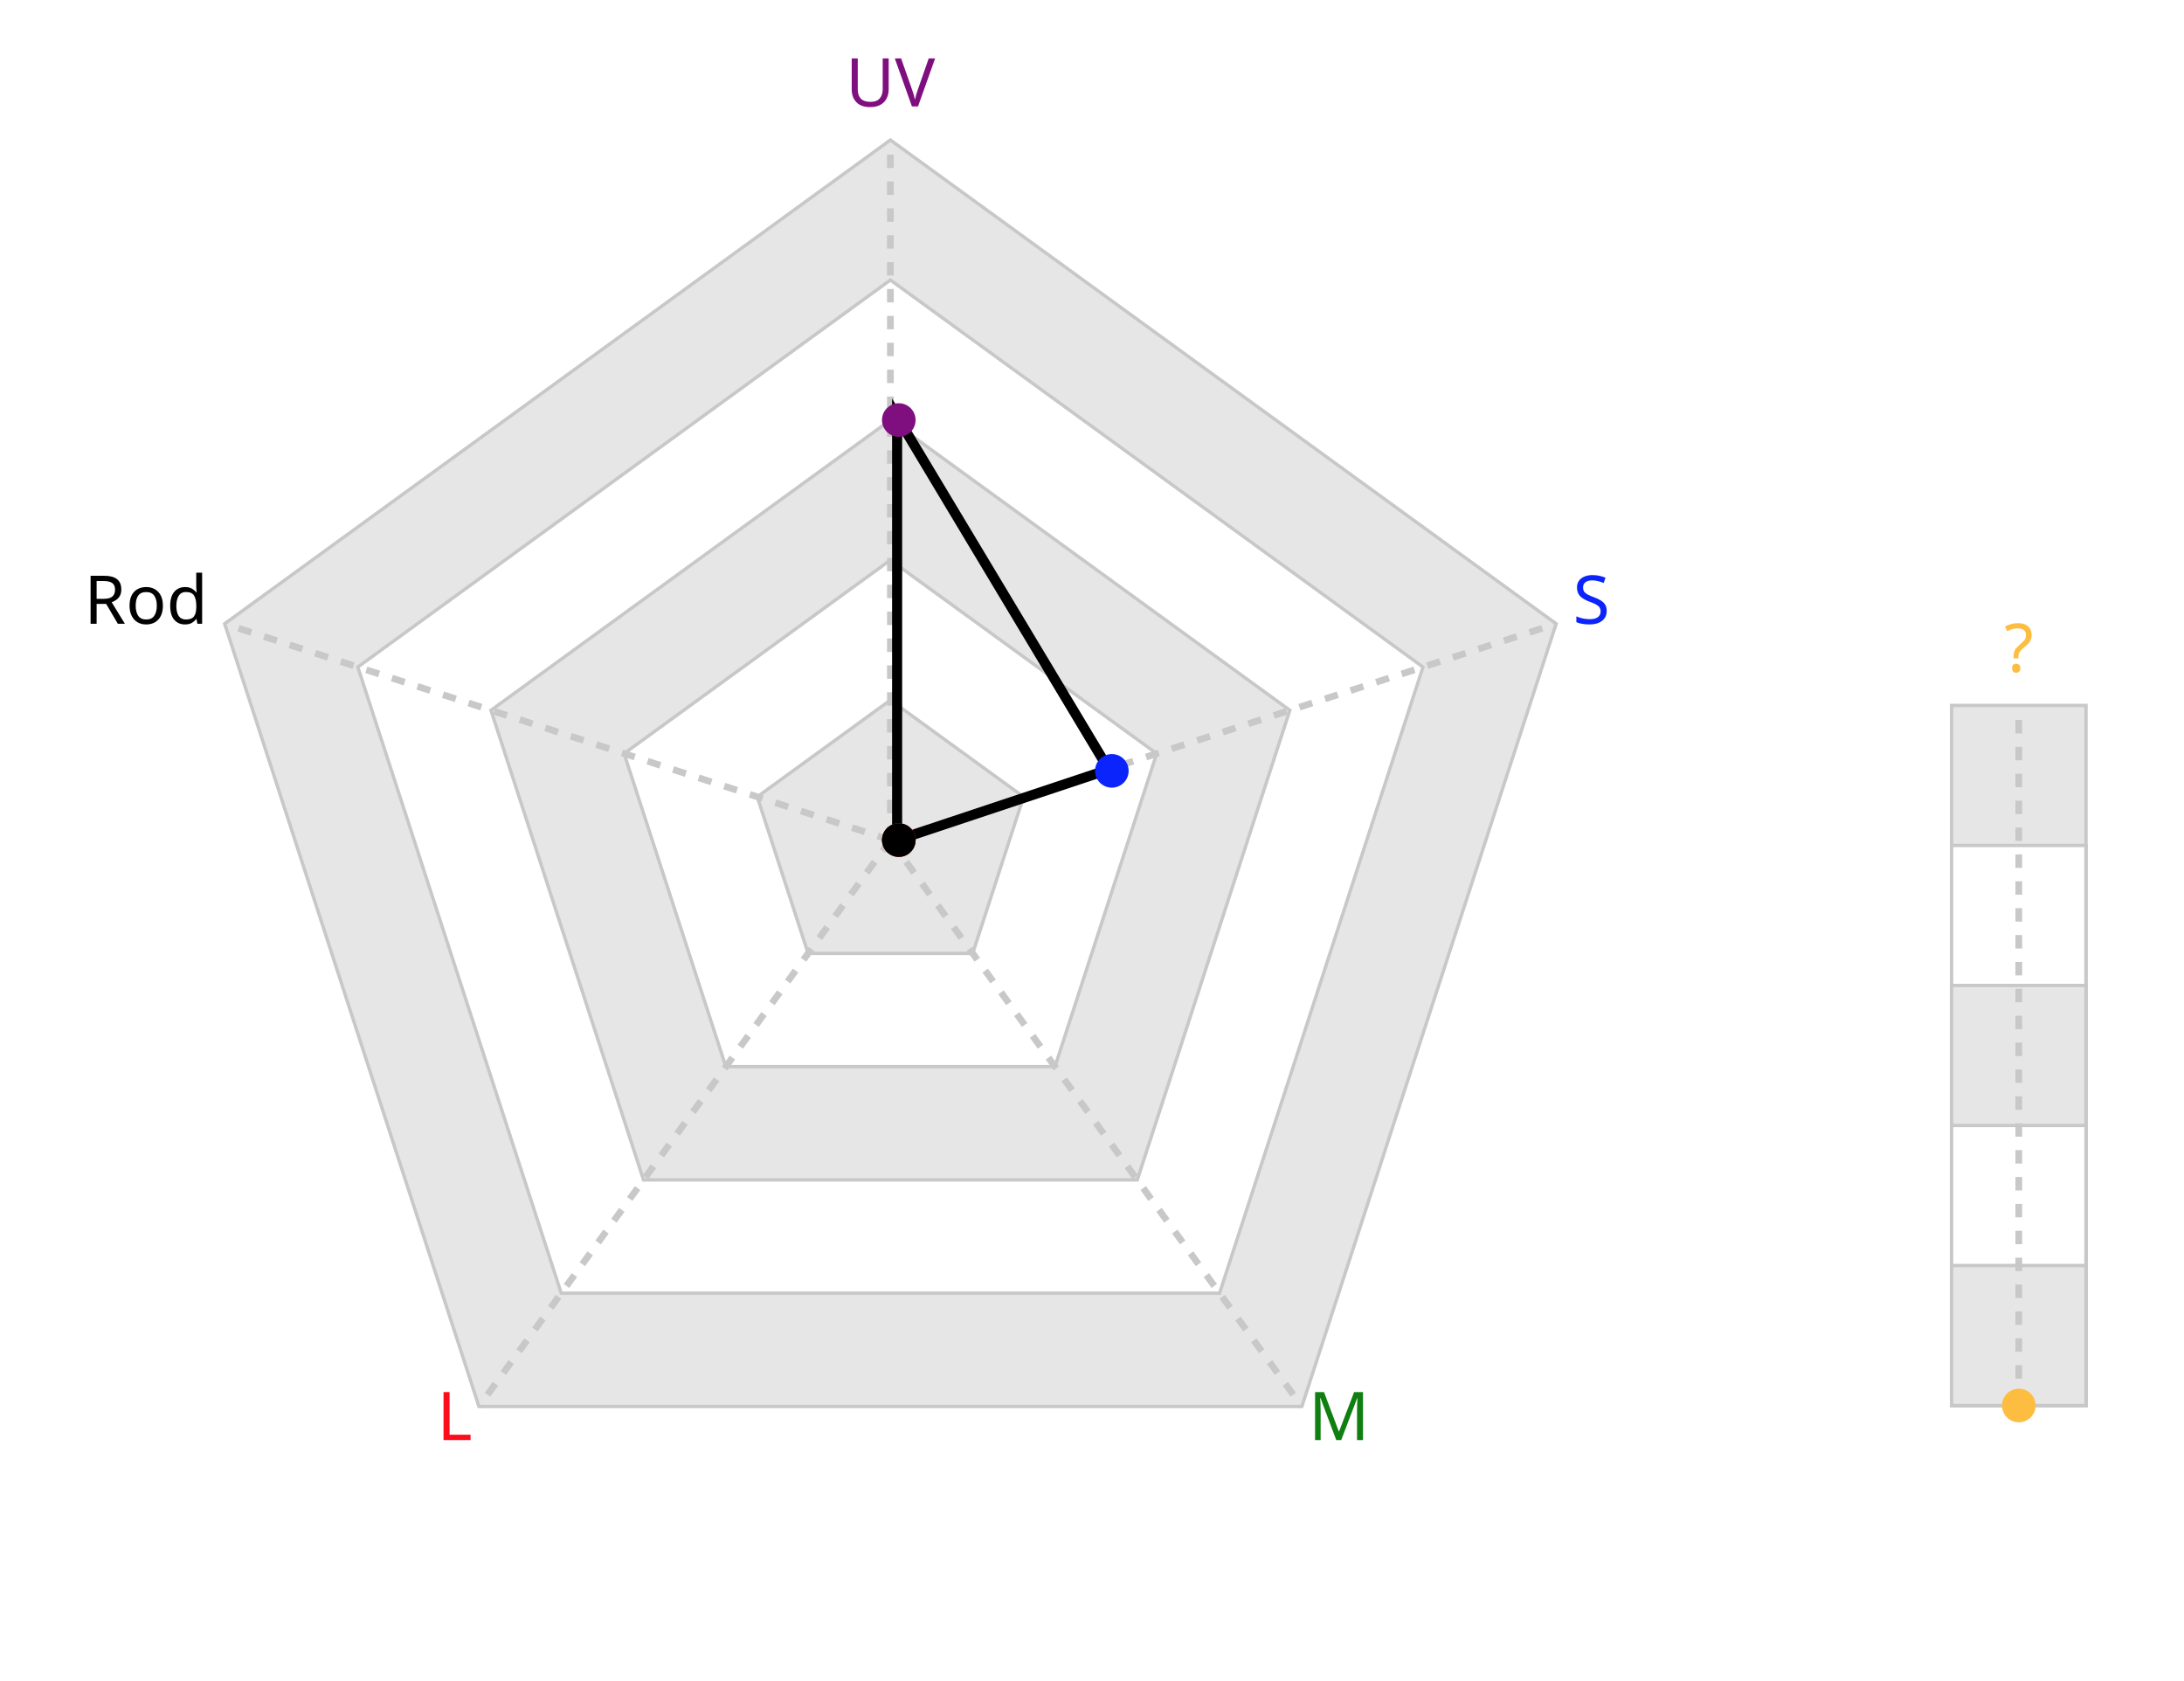
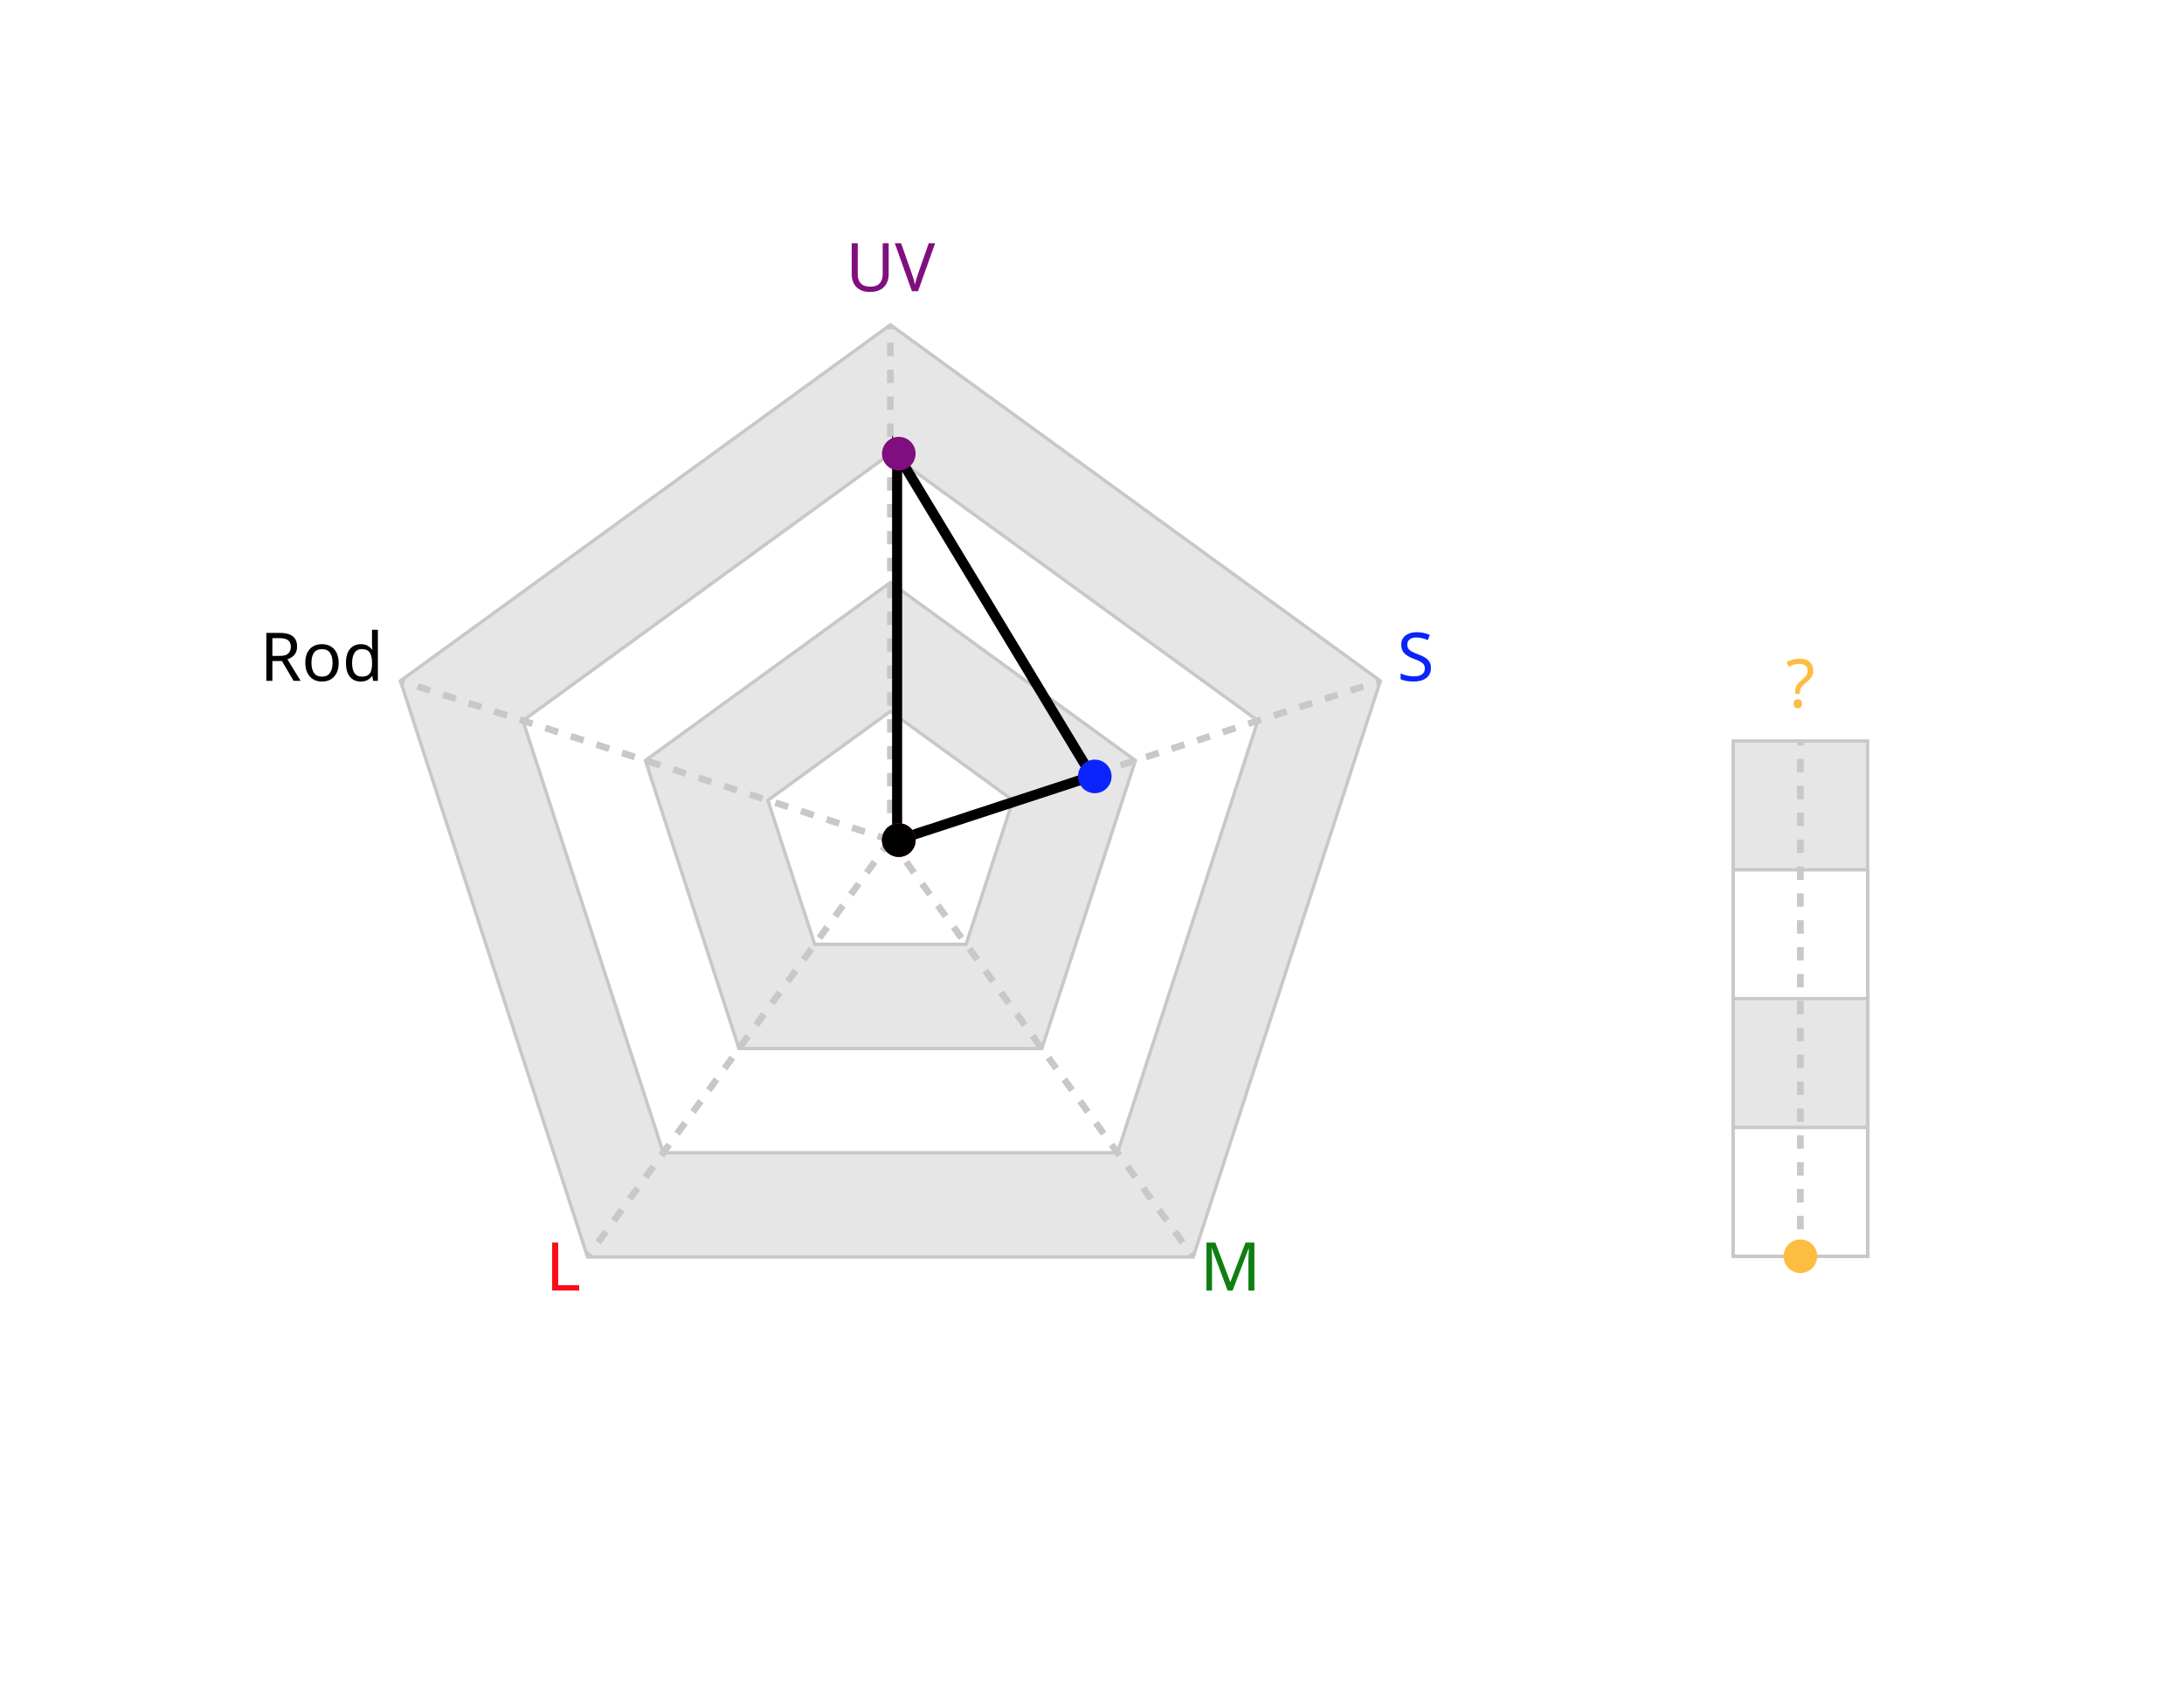
<svg xmlns="http://www.w3.org/2000/svg" baseProfile="full" height="500" version="1.1" width="650">
  <defs />
-   <polygon fill="rgb(230,230,230)" id="axGonMinor" points="265.0,41.667 463.137,185.621 387.455,418.545 142.545,418.545 66.863,185.621" stroke="rgb(200,200,200)" stroke-width="1" />
-   <polygon fill="rgb(255,255,255)" id="axGon" points="265.0,83.333 423.509,198.497 362.964,384.836 167.036,384.836 106.491,198.497" stroke="rgb(200,200,200)" stroke-width="1" />
-   <polygon fill="rgb(230,230,230)" id="axGonMinor" points="265.0,125 383.882,211.373 338.473,351.127 191.527,351.127 146.118,211.373" stroke="rgb(200,200,200)" stroke-width="1" />
-   <polygon fill="rgb(255,255,255)" id="axGon" points="265.0,166.667 344.255,224.249 313.982,317.418 216.018,317.418 185.745,224.249" stroke="rgb(200,200,200)" stroke-width="1" />
-   <polygon fill="rgb(230,230,230)" id="axGonMinor" points="265.0,208.333 304.627,237.124 289.491,283.709 240.509,283.709 225.373,237.124" stroke="rgb(200,200,200)" stroke-width="1" />
-   <rect fill="rgb(230,230,230)" height="208.333" id="zaxGonMinor" stroke="rgb(200,200,200)" stroke-width="1" width="40" x="580.833" y="209.926" />
-   <rect fill="rgb(255,255,255)" height="166.667" id="zaxGon" stroke="rgb(200,200,200)" stroke-width="1" width="40" x="580.833" y="251.593" />
-   <rect fill="rgb(230,230,230)" height="125" id="zaxGonMinor" stroke="rgb(200,200,200)" stroke-width="1" width="40" x="580.833" y="293.259" />
-   <rect fill="rgb(255,255,255)" height="83.333" id="zaxGon" stroke="rgb(200,200,200)" stroke-width="1" width="40" x="580.833" y="334.926" />
-   <rect fill="rgb(230,230,230)" height="41.667" id="zaxGonMinor" stroke="rgb(200,200,200)" stroke-width="1" width="40" x="580.833" y="376.593" />
-   <line id="ax" stroke="rgb(200,200,200)" stroke-dasharray="4" stroke-width="2" x1="600.833" x2="600.833" y1="418.259" y2="209.926" />
-   <text fill="rgb(253,189,64)" font-family="sans-serif" font-size="20" text-anchor="middle" transform="translate(0,-10)" x="600.833" y="209.926">?</text>
-   <line id="ax" stroke="rgb(200,200,200)" stroke-dasharray="4" stroke-width="2" transform="rotate(0.0,265.0,250.0)" x1="265.0" x2="265.0" y1="250.0" y2="41.667" />
-   <text alignment-baseline="middle" fill="rgb(127,15,126)" font-family="sans-serif" font-size="20" text-anchor="middle" transform="translate(0,-10)" x="265.0" y="41.667">UV</text>
-   <line id="ax" stroke="rgb(200,200,200)" stroke-dasharray="4" stroke-width="2" transform="rotate(72.0,265.0,250.0)" x1="265.0" x2="265.0" y1="250.0" y2="41.667" />
-   <text alignment-baseline="middle" fill="rgb(11,36,251)" font-family="sans-serif" font-size="20" text-anchor="start" transform="translate(+5,0)" x="463.137" y="185.621">S</text>
-   <line id="ax" stroke="rgb(200,200,200)" stroke-dasharray="4" stroke-width="2" transform="rotate(144.0,265.0,250.0)" x1="265.0" x2="265.0" y1="250.0" y2="41.667" />
-   <text alignment-baseline="middle" fill="rgb(15,127,18)" font-family="sans-serif" font-size="20" text-anchor="start" transform="translate(2,10)" x="387.455" y="418.545">M</text>
-   <line id="ax" stroke="rgb(200,200,200)" stroke-dasharray="4" stroke-width="2" transform="rotate(216.0,265.0,250.0)" x1="265.0" x2="265.0" y1="250.0" y2="41.667" />
-   <text alignment-baseline="middle" fill="rgb(252,13,27)" font-family="sans-serif" font-size="20" text-anchor="end" transform="translate(-2,10)" x="142.545" y="418.545">L</text>
-   <line id="ax" stroke="rgb(200,200,200)" stroke-dasharray="4" stroke-width="2" transform="rotate(288.0,265.0,250.0)" x1="265.0" x2="265.0" y1="250.0" y2="41.667" />
-   <text alignment-baseline="middle" fill="rgb(0,0,0)" font-family="sans-serif" font-size="20" text-anchor="end" transform="translate(-5,0)" x="66.863" y="185.621">Rod</text>
-   <path d="M267,124 L330,229 L267,250 L267,250 L267,250 Z" fill="none" id="cellGon" stroke="rgb(0,0,0)" stroke-linecap="round" stroke-opacity="1" stroke-width="3" />
-   <circle cx="267.5" cy="125" fill="rgb(127,15,126)" id="uDat" r="5" stroke="none" stroke-width="4" transform="rotate(0.0,267.5,250.0)" />
-   <circle cx="267.5" cy="183.333" fill="rgb(11,36,251)" id="sDat" r="5" stroke="none" stroke-width="4" transform="rotate(72.0,267.5,250.0)" />
+   <polygon fill="rgb(230,230,230)" id="axGonMinor" points="265.0,96.667 410.829,202.617 355.127,374.049 174.873,374.049 119.171,202.617" stroke="rgb(200,200,200)" stroke-width="1" />
+   <polygon fill="rgb(255,255,255)" id="axGon" points="265.0,135.0 374.371,214.463 332.595,343.037 197.405,343.037 155.629,214.463" stroke="rgb(200,200,200)" stroke-width="1" />
+   <polygon fill="rgb(230,230,230)" id="axGonMinor" points="265.0,173.333 337.914,226.309 310.064,312.025 219.936,312.025 192.086,226.309" stroke="rgb(200,200,200)" stroke-width="1" />
+   <polygon fill="rgb(255,255,255)" id="axGon" points="265.0,211.667 301.457,238.154 287.532,281.012 242.468,281.012 228.543,238.154" stroke="rgb(200,200,200)" stroke-width="1" />
+   <rect fill="rgb(230,230,230)" height="153.333" id="zaxGonMinor" stroke="rgb(200,200,200)" stroke-width="1" width="40" x="515.833" y="220.506" />
+   <rect fill="rgb(255,255,255)" height="115.0" id="zaxGon" stroke="rgb(200,200,200)" stroke-width="1" width="40" x="515.833" y="258.839" />
+   <rect fill="rgb(230,230,230)" height="76.667" id="zaxGonMinor" stroke="rgb(200,200,200)" stroke-width="1" width="40" x="515.833" y="297.172" />
+   <rect fill="rgb(255,255,255)" height="38.333" id="zaxGon" stroke="rgb(200,200,200)" stroke-width="1" width="40" x="515.833" y="335.506" />
+   <line id="ax" stroke="rgb(200,200,200)" stroke-dasharray="4" stroke-width="2" x1="535.833" x2="535.833" y1="373.839" y2="220.506" />
+   <text fill="rgb(253,189,64)" font-family="sans-serif" font-size="20" text-anchor="middle" transform="translate(0,-10)" x="535.833" y="220.506">?</text>
+   <line id="ax" stroke="rgb(200,200,200)" stroke-dasharray="4" stroke-width="2" transform="rotate(0.0,265.0,250.0)" x1="265.0" x2="265.0" y1="250.0" y2="96.667" />
+   <text alignment-baseline="middle" fill="rgb(127,15,126)" font-family="sans-serif" font-size="20" text-anchor="middle" transform="translate(0,-10)" x="265.0" y="96.667">UV</text>
+   <line id="ax" stroke="rgb(200,200,200)" stroke-dasharray="4" stroke-width="2" transform="rotate(72.0,265.0,250.0)" x1="265.0" x2="265.0" y1="250.0" y2="96.667" />
+   <text alignment-baseline="middle" fill="rgb(11,36,251)" font-family="sans-serif" font-size="20" text-anchor="start" transform="translate(+5,0)" x="410.829" y="202.617">S</text>
+   <line id="ax" stroke="rgb(200,200,200)" stroke-dasharray="4" stroke-width="2" transform="rotate(144.0,265.0,250.0)" x1="265.0" x2="265.0" y1="250.0" y2="96.667" />
+   <text alignment-baseline="middle" fill="rgb(15,127,18)" font-family="sans-serif" font-size="20" text-anchor="start" transform="translate(2,10)" x="355.127" y="374.049">M</text>
+   <line id="ax" stroke="rgb(200,200,200)" stroke-dasharray="4" stroke-width="2" transform="rotate(216.0,265.0,250.0)" x1="265.0" x2="265.0" y1="250.0" y2="96.667" />
+   <text alignment-baseline="middle" fill="rgb(252,13,27)" font-family="sans-serif" font-size="20" text-anchor="end" transform="translate(-2,10)" x="174.873" y="374.049">L</text>
+   <line id="ax" stroke="rgb(200,200,200)" stroke-dasharray="4" stroke-width="2" transform="rotate(288.0,265.0,250.0)" x1="265.0" x2="265.0" y1="250.0" y2="96.667" />
+   <text alignment-baseline="middle" fill="rgb(0,0,0)" font-family="sans-serif" font-size="20" text-anchor="end" transform="translate(-5,0)" x="119.171" y="202.617">Rod</text>
+   <path d="M267,135 L325,231 L267,250 L267,250 L267,250 Z" fill="none" id="cellGon" stroke="rgb(0,0,0)" stroke-linecap="round" stroke-opacity="1" stroke-width="3" />
+   <circle cx="267.5" cy="135.0" fill="rgb(127,15,126)" id="uDat" r="5" stroke="none" stroke-width="4" transform="rotate(0.0,267.5,250.0)" />
+   <circle cx="267.5" cy="188.667" fill="rgb(11,36,251)" id="sDat" r="5" stroke="none" stroke-width="4" transform="rotate(72.0,267.5,250.0)" />
  <circle cx="267.5" cy="250.0" fill="rgb(15,127,18)" id="mDat" r="5" stroke="none" stroke-width="4" transform="rotate(144.0,267.5,250.0)" />
  <circle cx="267.5" cy="250.0" fill="rgb(252,13,27)" id="lDat" r="5" stroke="none" stroke-width="4" transform="rotate(216.0,267.5,250.0)" />
  <circle cx="267.5" cy="250.0" fill="rgb(0,0,0)" id="rDat" r="5" stroke="none" stroke-width="4" transform="rotate(288.0,267.5,250.0)" />
-   <circle cx="600.833" cy="418.259" fill="rgb(253,189,64)" id="zDat" r="5" stroke="none" stroke-width="4" transform="rotate(0,600.8333,250.0)" />
+   <circle cx="535.833" cy="373.839" fill="rgb(253,189,64)" id="zDat" r="5" stroke="none" stroke-width="4" transform="rotate(0,535.8333,250.0)" />
</svg>
